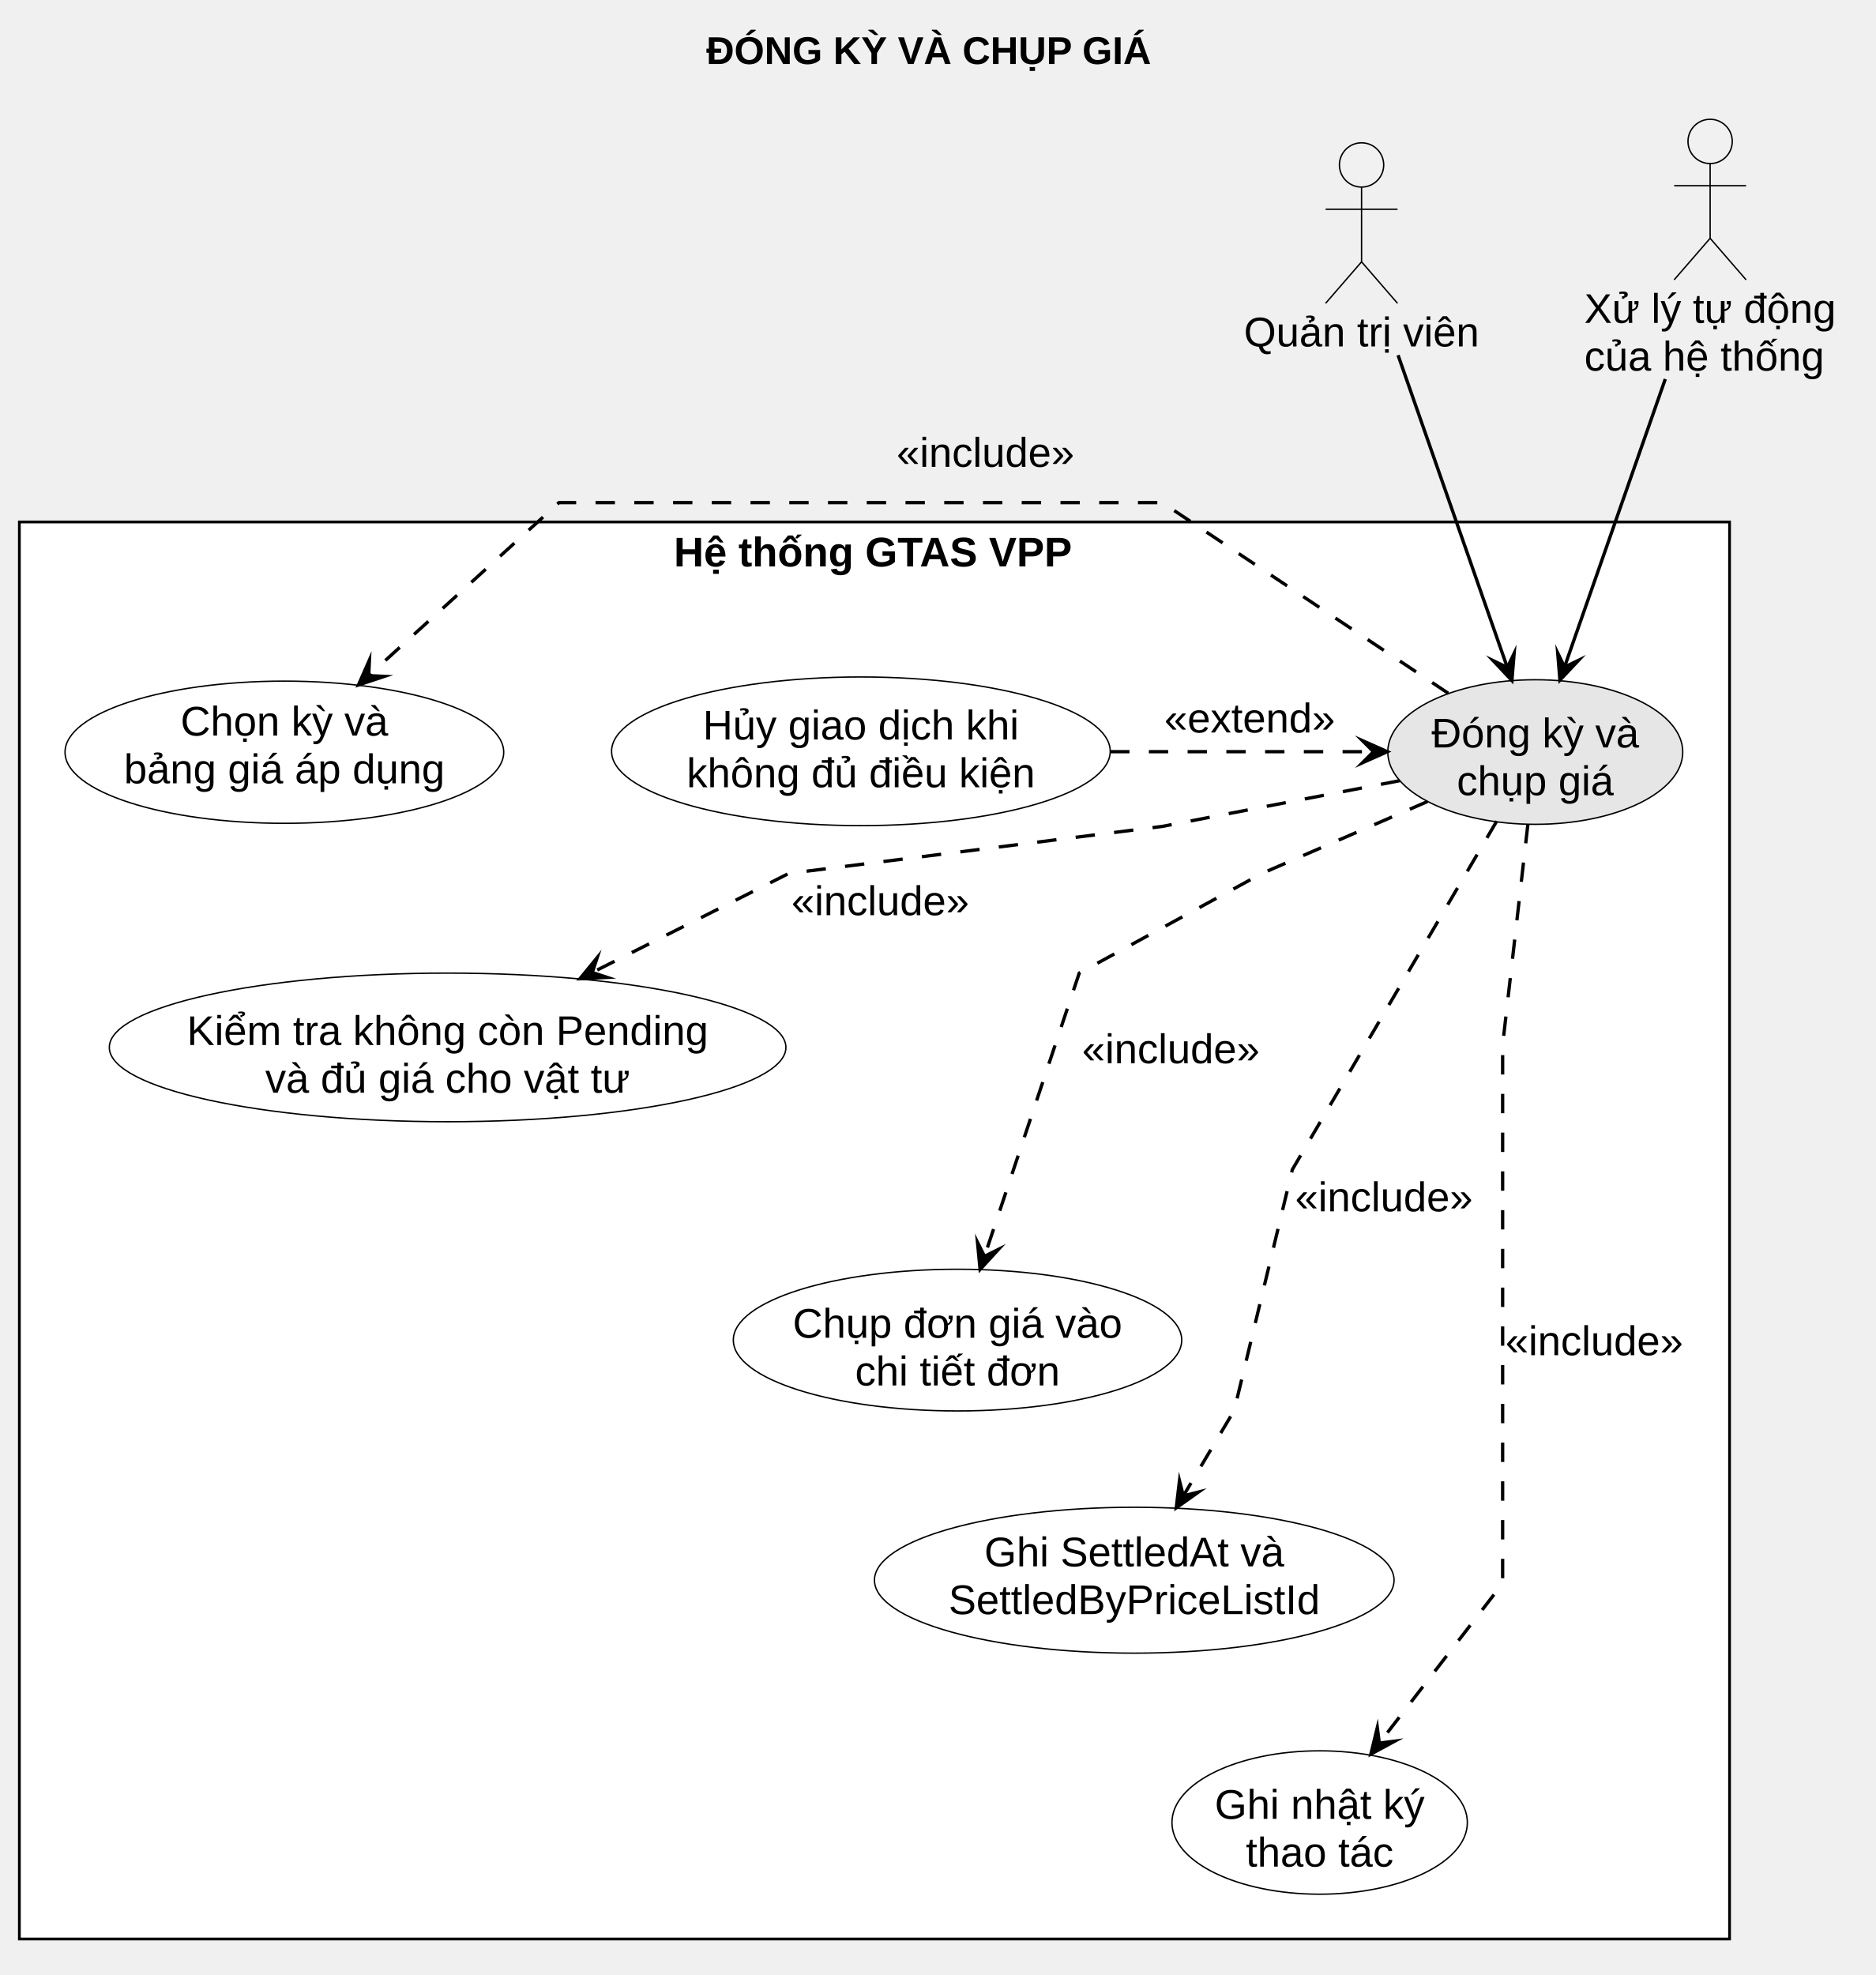
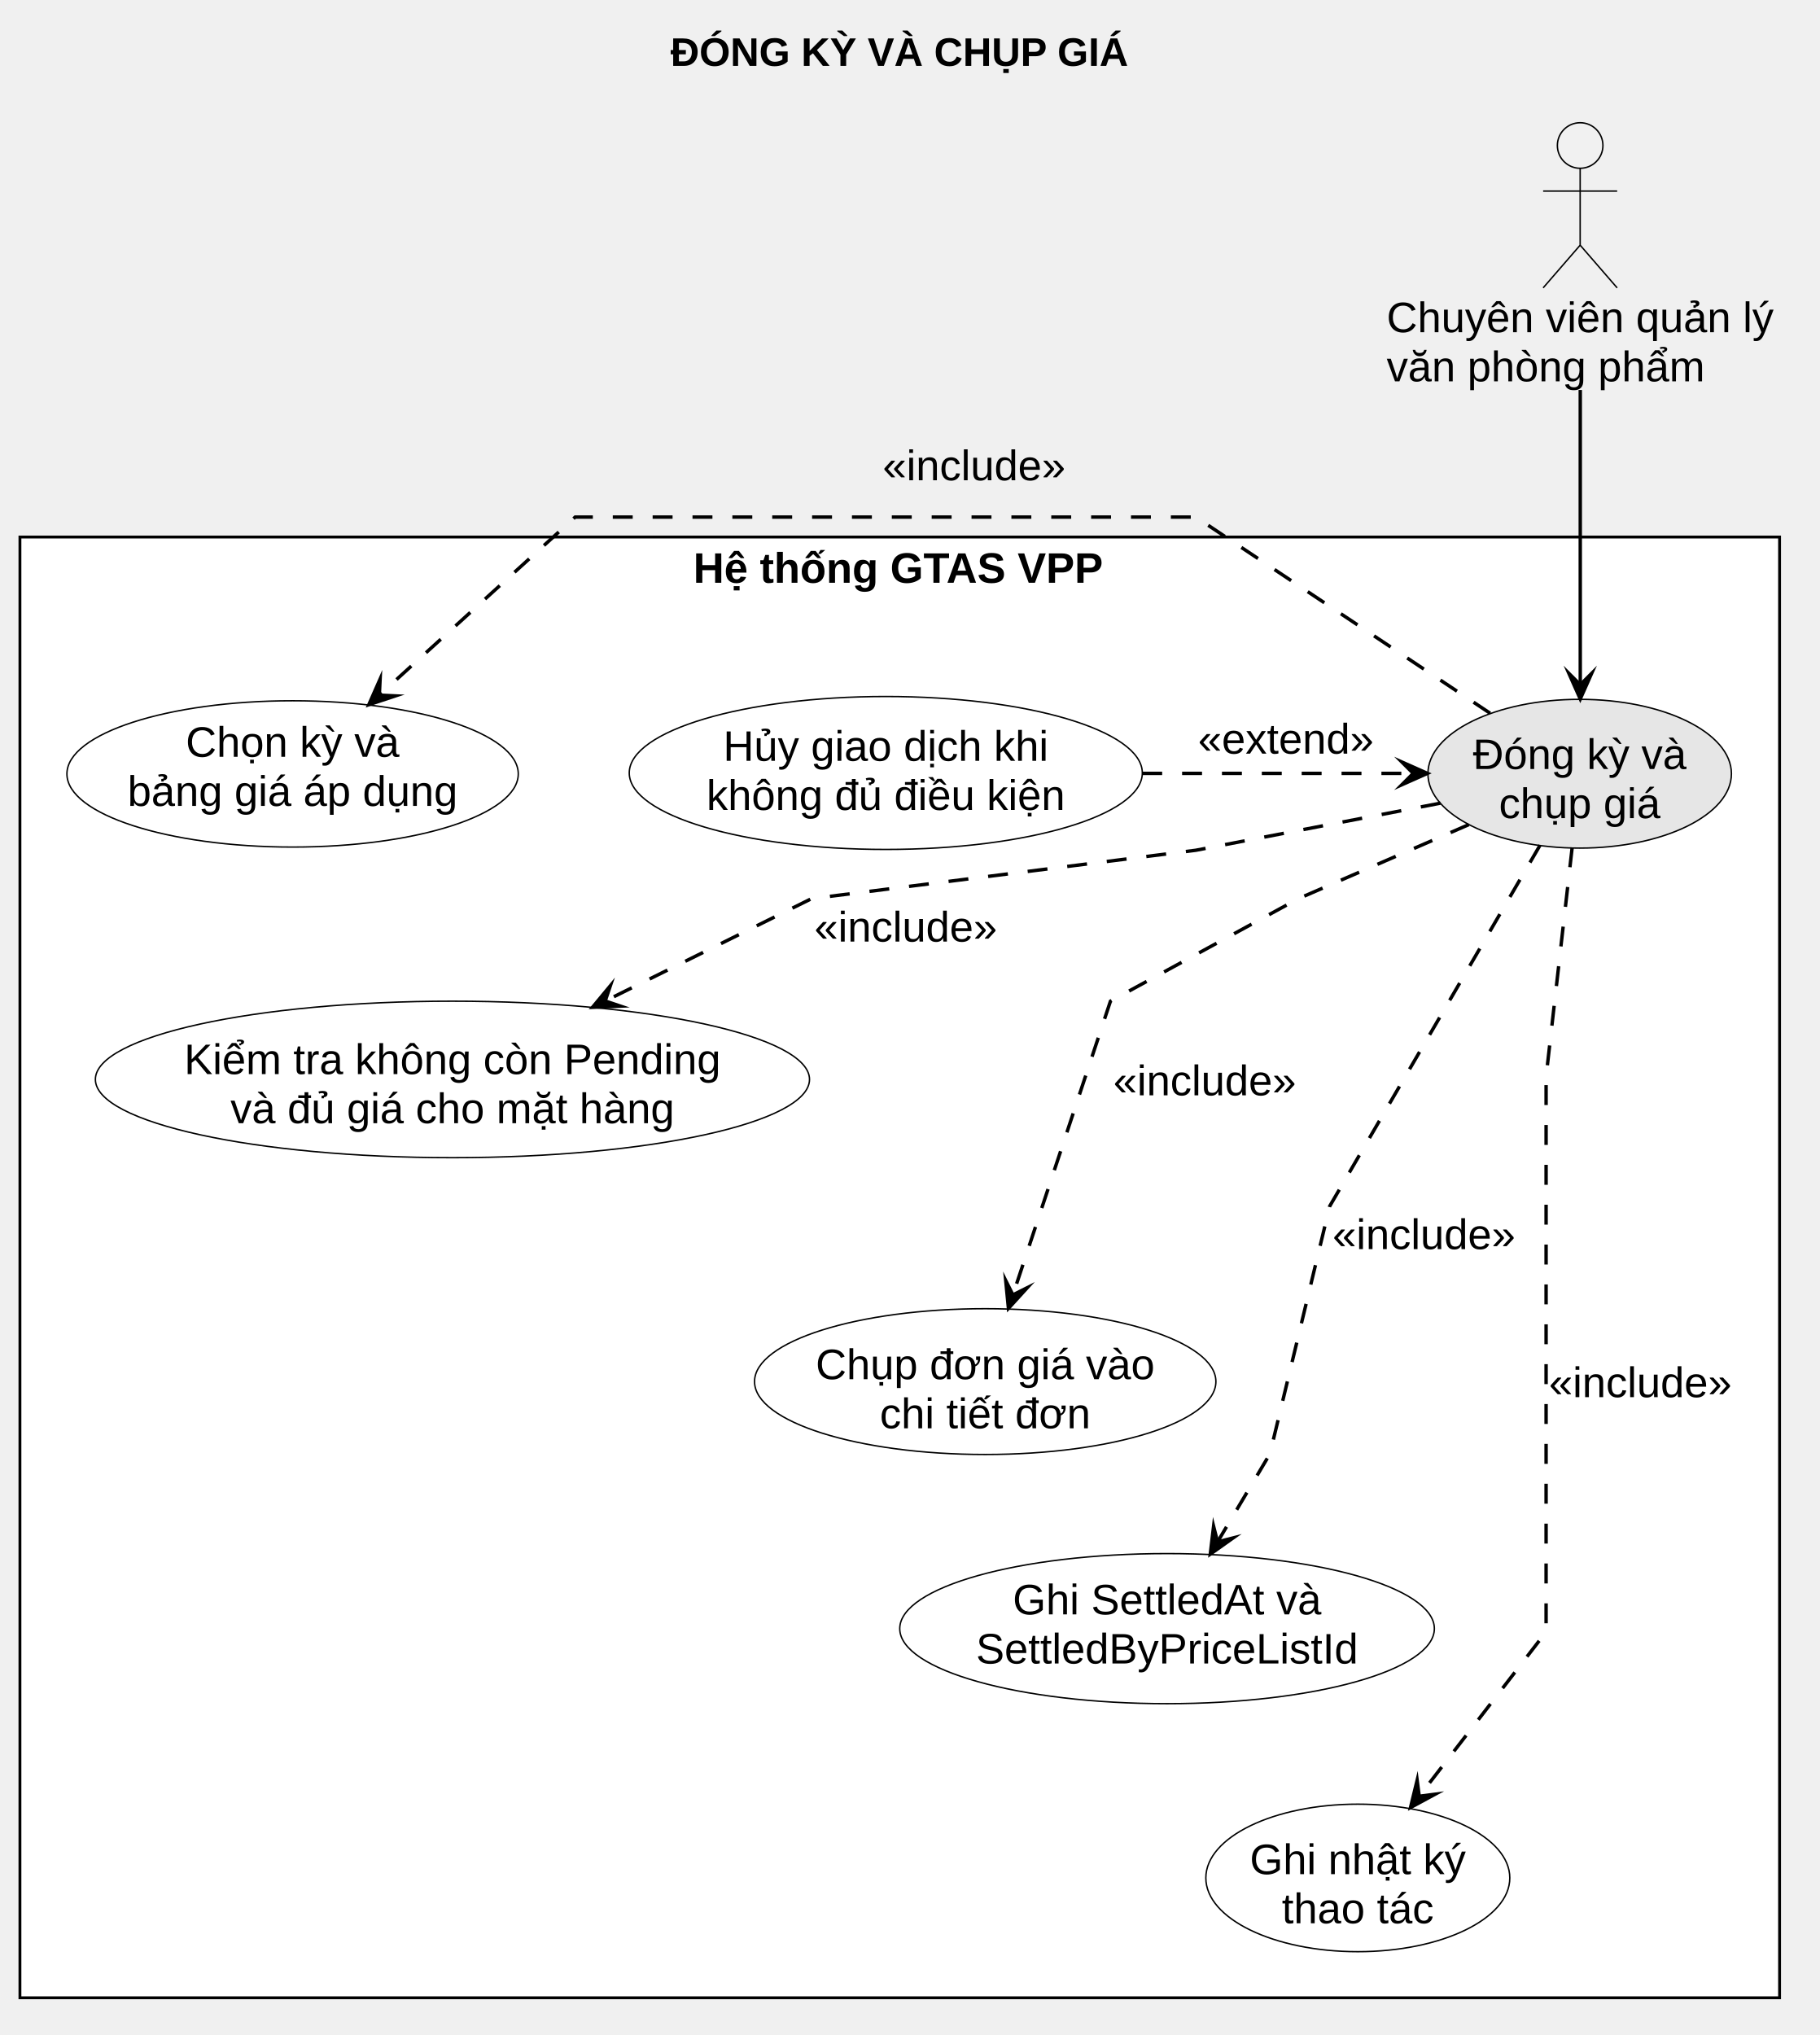
- <svg xmlns="http://www.w3.org/2000/svg" contentStyleType="text/css" data-diagram-type="DESCRIPTION" height="1338.75px" preserveAspectRatio="none" style="width:1271px;height:1338px;background:#FFFFFF;" version="1.1" viewBox="0 0 1271 1338" width="1271.25px" zoomAndPan="magnify">
+ <svg xmlns="http://www.w3.org/2000/svg" contentStyleType="text/css" data-diagram-type="DESCRIPTION" height="1340.625px" preserveAspectRatio="none" style="width:1198px;height:1340px;background:#FFFFFF;" version="1.1" viewBox="0 0 1198 1340" width="1198.125px" zoomAndPan="magnify">
  <defs />
  <g>
    <g class="title" data-source-line="2">
-       <text fill="#000000" font-family="Arial" font-size="26.25" font-weight="700" lengthAdjust="spacing" textLength="301.901" x="478.543" y="43.372">ĐÓNG KỲ VÀ CHỤP GIÁ</text>
+       <text fill="#000000" font-family="Arial" font-size="26.25" font-weight="700" lengthAdjust="spacing" textLength="301.901" x="441.55" y="43.372">ĐÓNG KỲ VÀ CHỤP GIÁ</text>
    </g>
-     <g class="cluster" data-qualified-name="H. th.ng GTAS VPP" data-source-line="7" id="ent0003">
-       <rect fill="#FFFFFF" height="960" style="stroke:#000000;stroke-width:1.875;" width="1158.75" x="13.125" y="353.622" />
+     <g class="cluster" data-qualified-name="H. th.ng GTAS VPP" data-source-line="6" id="ent0002">
+       <rect fill="#FFFFFF" height="961.875" style="stroke:#000000;stroke-width:1.875;" width="1158.75" x="13.125" y="353.622" />
      <text fill="#000000" font-family="Arial" font-size="28.125" font-weight="700" lengthAdjust="spacing" textLength="271.884" x="456.558" y="383.753">Hệ thống GTAS VPP</text>
    </g>
-     <g class="entity" data-qualified-name="H. th.ng GTAS VPP.Settle" data-source-line="8" id="ent0004">
+     <g class="entity" data-qualified-name="H. th.ng GTAS VPP.Settle" data-source-line="7" id="ent0003">
      <ellipse cx="1040.242" cy="509.477" fill="#E6E6E6" rx="99.929" ry="48.98" style="stroke:#000000;stroke-width:0.938;" />
      <text fill="#000000" font-family="Arial" font-size="28.125" lengthAdjust="spacing" textLength="140.694" x="969.895" y="506.382">Đóng kỳ và</text>
      <text fill="#000000" font-family="Arial" font-size="28.125" lengthAdjust="spacing" textLength="106.334" x="987.074" y="538.723">chụp giá</text>
    </g>
-     <g class="entity" data-qualified-name="H. th.ng GTAS VPP.Select" data-source-line="9" id="ent0005">
+     <g class="entity" data-qualified-name="H. th.ng GTAS VPP.Select" data-source-line="8" id="ent0004">
      <ellipse cx="192.677" cy="509.604" fill="#FFFFFF" rx="148.614" ry="48.169" style="stroke:#000000;stroke-width:0.938;" />
      <text fill="#000000" font-family="Arial" font-size="28.125" lengthAdjust="spacing" textLength="140.694" x="122.33" y="498.343">Chọn kỳ và</text>
      <text fill="#000000" font-family="Arial" font-size="28.125" lengthAdjust="spacing" textLength="217.392" x="83.981" y="530.684">bảng giá áp dụng</text>
    </g>
-     <g class="entity" data-qualified-name="H. th.ng GTAS VPP.Validate" data-source-line="10" id="ent0006">
-       <ellipse cx="303.284" cy="709.592" fill="#FFFFFF" rx="229.222" ry="50.344" style="stroke:#000000;stroke-width:0.938;" />
-       <text fill="#000000" font-family="Arial" font-size="28.125" lengthAdjust="spacing" textLength="353.348" x="126.61" y="707.961">Kiểm tra không còn Pending</text>
-       <text fill="#000000" font-family="Arial" font-size="28.125" lengthAdjust="spacing" textLength="247.096" x="179.736" y="740.302">và đủ giá cho vật tư</text>
+     <g class="entity" data-qualified-name="H. th.ng GTAS VPP.Validate" data-source-line="9" id="ent0005">
+       <ellipse cx="297.944" cy="710.774" fill="#FFFFFF" rx="235.131" ry="51.526" style="stroke:#000000;stroke-width:0.938;" />
+       <text fill="#000000" font-family="Arial" font-size="28.125" lengthAdjust="spacing" textLength="353.348" x="121.27" y="707.254">Kiểm tra không còn Pending</text>
+       <text fill="#000000" font-family="Arial" font-size="28.125" lengthAdjust="spacing" textLength="292.387" x="151.75" y="739.595">và đủ giá cho mặt hàng</text>
    </g>
-     <g class="entity" data-qualified-name="H. th.ng GTAS VPP.Snapshot" data-source-line="11" id="ent0007">
-       <ellipse cx="648.781" cy="907.873" fill="#FFFFFF" rx="151.906" ry="48" style="stroke:#000000;stroke-width:0.938;" />
-       <text fill="#000000" font-family="Arial" font-size="28.125" lengthAdjust="spacing" textLength="223.283" x="537.139" y="906.27">Chụp đơn giá vào</text>
-       <text fill="#000000" font-family="Arial" font-size="28.125" lengthAdjust="spacing" textLength="138.826" x="579.368" y="938.611">chi tiết đơn</text>
+     <g class="entity" data-qualified-name="H. th.ng GTAS VPP.Snapshot" data-source-line="10" id="ent0006">
+       <ellipse cx="648.781" cy="909.748" fill="#FFFFFF" rx="151.906" ry="48" style="stroke:#000000;stroke-width:0.938;" />
+       <text fill="#000000" font-family="Arial" font-size="28.125" lengthAdjust="spacing" textLength="223.283" x="537.139" y="908.145">Chụp đơn giá vào</text>
+       <text fill="#000000" font-family="Arial" font-size="28.125" lengthAdjust="spacing" textLength="138.826" x="579.368" y="940.486">chi tiết đơn</text>
    </g>
-     <g class="entity" data-qualified-name="H. th.ng GTAS VPP.Mark" data-source-line="12" id="ent0008">
-       <ellipse cx="768.527" cy="1070.541" fill="#FFFFFF" rx="176.027" ry="49.418" style="stroke:#000000;stroke-width:0.938;" />
-       <text fill="#000000" font-family="Arial" font-size="28.125" lengthAdjust="spacing" textLength="203.233" x="666.911" y="1061.165">Ghi SettledAt và</text>
-       <text fill="#000000" font-family="Arial" font-size="28.125" lengthAdjust="spacing" textLength="251.683" x="642.686" y="1093.506">SettledByPriceListId</text>
+     <g class="entity" data-qualified-name="H. th.ng GTAS VPP.Mark" data-source-line="11" id="ent0007">
+       <ellipse cx="768.527" cy="1072.416" fill="#FFFFFF" rx="176.027" ry="49.418" style="stroke:#000000;stroke-width:0.938;" />
+       <text fill="#000000" font-family="Arial" font-size="28.125" lengthAdjust="spacing" textLength="203.233" x="666.911" y="1063.04">Ghi SettledAt và</text>
+       <text fill="#000000" font-family="Arial" font-size="28.125" lengthAdjust="spacing" textLength="251.683" x="642.686" y="1095.381">SettledByPriceListId</text>
    </g>
-     <g class="entity" data-qualified-name="H. th.ng GTAS VPP.Log" data-source-line="13" id="ent0009">
-       <ellipse cx="894.142" cy="1234.694" fill="#FFFFFF" rx="100.079" ry="48.571" style="stroke:#000000;stroke-width:0.938;" />
-       <text fill="#000000" font-family="Arial" font-size="28.125" lengthAdjust="spacing" textLength="142.259" x="823.012" y="1232.216">Ghi nhật ký</text>
-       <text fill="#000000" font-family="Arial" font-size="28.125" lengthAdjust="spacing" textLength="100.072" x="844.106" y="1264.556">thao tác</text>
+     <g class="entity" data-qualified-name="H. th.ng GTAS VPP.Log" data-source-line="12" id="ent0008">
+       <ellipse cx="894.142" cy="1236.569" fill="#FFFFFF" rx="100.079" ry="48.571" style="stroke:#000000;stroke-width:0.938;" />
+       <text fill="#000000" font-family="Arial" font-size="28.125" lengthAdjust="spacing" textLength="142.259" x="823.012" y="1234.091">Ghi nhật ký</text>
+       <text fill="#000000" font-family="Arial" font-size="28.125" lengthAdjust="spacing" textLength="100.072" x="844.106" y="1266.431">thao tác</text>
    </g>
-     <g class="entity" data-qualified-name="H. th.ng GTAS VPP.Rollback" data-source-line="14" id="ent0010">
+     <g class="entity" data-qualified-name="H. th.ng GTAS VPP.Rollback" data-source-line="13" id="ent0009">
      <ellipse cx="583.307" cy="508.983" fill="#FFFFFF" rx="168.932" ry="50.36" style="stroke:#000000;stroke-width:0.938;" />
      <text fill="#000000" font-family="Arial" font-size="28.125" lengthAdjust="spacing" textLength="214.179" x="476.218" y="500.987">Hủy giao dịch khi</text>
      <text fill="#000000" font-family="Arial" font-size="28.125" lengthAdjust="spacing" textLength="236.124" x="465.246" y="533.328">không đủ điều kiện</text>
    </g>
-     <g class="entity" data-qualified-name="Admin" data-source-line="4" id="ent0001">
-       <ellipse cx="922.539" cy="111.747" fill="#F1F1F1" rx="15" ry="15" style="stroke:#000000;stroke-width:0.938;" />
-       <path d="M922.539,126.747 L922.539,177.372 M898.164,141.747 L946.914,141.747 M922.539,177.372 L898.164,205.497 M922.539,177.372 L946.914,205.497" fill="none" style="stroke:#000000;stroke-width:0.938;" />
-       <text fill="#000000" font-family="Arial" font-size="28.125" lengthAdjust="spacing" textLength="159.453" x="842.812" y="234.691">Quản trị viên</text>
+     <g class="entity" data-qualified-name="Procurement" data-source-line="4" id="ent0001">
+       <ellipse cx="1040.553" cy="95.81" fill="#F1F1F1" rx="15" ry="15" style="stroke:#000000;stroke-width:0.938;" />
+       <path d="M1040.553,110.81 L1040.553,161.435 M1016.178,125.81 L1064.928,125.81 M1040.553,161.435 L1016.178,189.56 M1040.553,161.435 L1064.928,189.56" fill="none" style="stroke:#000000;stroke-width:0.938;" />
+       <text fill="#000000" font-family="Arial" font-size="28.125" lengthAdjust="spacing" textLength="254.855" x="913.125" y="218.753">Chuyên viên quản lý</text>
+       <text fill="#000000" font-family="Arial" font-size="28.125" lengthAdjust="spacing" textLength="209.537" x="913.125" y="251.094">văn phòng phẩm</text>
    </g>
-     <g class="entity" data-qualified-name="Automation" data-source-line="5" id="ent0002">
-       <ellipse cx="1158.712" cy="95.81" fill="#F1F1F1" rx="15" ry="15" style="stroke:#000000;stroke-width:0.938;" />
-       <path d="M1158.712,110.81 L1158.712,161.435 M1134.337,125.81 L1183.087,125.81 M1158.712,161.435 L1134.337,189.56 M1158.712,161.435 L1183.087,189.56" fill="none" style="stroke:#000000;stroke-width:0.938;" />
-       <text fill="#000000" font-family="Arial" font-size="28.125" lengthAdjust="spacing" textLength="170.549" x="1073.438" y="218.753">Xử lý tự động</text>
-       <text fill="#000000" font-family="Arial" font-size="28.125" lengthAdjust="spacing" textLength="162.639" x="1073.438" y="251.094">của hệ thống</text>
-     </g>
-     <g class="link" data-entity-1="ent0004" data-entity-2="ent0005" data-link-type="dependency" data-source-line="17" id="lnk12">
+     <g class="link" data-entity-1="ent0003" data-entity-2="ent0004" data-link-type="dependency" data-source-line="16" id="lnk11">
      <path d="M981.281,469.685 C906.469,419.81 787.5,340.497 787.5,340.497 C787.5,340.497 378.75,340.497 378.75,340.497 C378.75,340.497 304.8,407.729 249.806,457.717" fill="none" id="Settle-to-Select" style="stroke:#000000;stroke-width:2.25;stroke-dasharray:13.125,13.125;" />
      <polygon fill="#000000" points="242.869,464.022,260.401,458.222,249.806,457.717,250.311,447.122,242.869,464.022" style="stroke:#000000;stroke-width:2.25;stroke-linejoin:miter;stroke-miterlimit:10;" />
-       <text fill="#000000" font-family="Arial" font-size="28.125" lengthAdjust="spacing" textLength="120.41" x="607.5" y="316.253">«include»</text>
+       <text fill="#000000" font-family="Arial" font-size="28.125" lengthAdjust="spacing" textLength="120.41" x="581.25" y="316.253">«include»</text>
    </g>
-     <g class="link" data-entity-1="ent0004" data-entity-2="ent0006" data-link-type="dependency" data-source-line="18" id="lnk13">
-       <path d="M948.525,528.86 C876.15,542.791 787.5,559.872 787.5,559.872 C787.5,559.872 534.375,591.747 534.375,591.747 C534.375,591.747 466.19,626.114 401.296,658.833" fill="none" id="Settle-to-Validate" style="stroke:#000000;stroke-width:2.25;stroke-dasharray:13.125,13.125;" />
-       <polygon fill="#000000" points="392.925,663.054,411.37,662.153,401.296,658.833,404.617,648.76,392.925,663.054" style="stroke:#000000;stroke-width:2.25;stroke-linejoin:miter;stroke-miterlimit:10;" />
+     <g class="link" data-entity-1="ent0003" data-entity-2="ent0005" data-link-type="dependency" data-source-line="17" id="lnk12">
+       <path d="M948.525,528.86 C876.15,542.791 787.5,559.872 787.5,559.872 C787.5,559.872 534.375,591.747 534.375,591.747 C534.375,591.747 464.867,626.224 398.548,659.13" fill="none" id="Settle-to-Validate" style="stroke:#000000;stroke-width:2.25;stroke-dasharray:13.125,13.125;" />
+       <polygon fill="#000000" points="390.15,663.297,408.6,662.515,398.548,659.13,401.933,649.078,390.15,663.297" style="stroke:#000000;stroke-width:2.25;stroke-linejoin:miter;stroke-miterlimit:10;" />
      <text fill="#000000" font-family="Arial" font-size="28.125" lengthAdjust="spacing" textLength="120.41" x="536.25" y="620.003">«include»</text>
    </g>
-     <g class="link" data-entity-1="ent0004" data-entity-2="ent0007" data-link-type="dependency" data-source-line="19" id="lnk14">
-       <path d="M967.256,542.979 C915.375,565.516 855,591.747 855,591.747 C855,591.747 731.25,659.247 731.25,659.247 C731.25,659.247 690.914,779.826 667.045,851.114" fill="none" id="Settle-to-Snapshot" style="stroke:#000000;stroke-width:2.25;stroke-dasharray:13.125,13.125;" />
-       <polygon fill="#000000" points="664.069,860.004,676.538,846.383,667.045,851.114,662.315,841.621,664.069,860.004" style="stroke:#000000;stroke-width:2.25;stroke-linejoin:miter;stroke-miterlimit:10;" />
-       <text fill="#000000" font-family="Arial" font-size="28.125" lengthAdjust="spacing" textLength="120.41" x="733.125" y="720.316">«include»</text>
+     <g class="link" data-entity-1="ent0003" data-entity-2="ent0006" data-link-type="dependency" data-source-line="18" id="lnk13">
+       <path d="M967.256,542.979 C915.375,565.516 855,591.747 855,591.747 C855,591.747 731.25,659.247 731.25,659.247 C731.25,659.247 690.893,780.794 667.024,852.644" fill="none" id="Settle-to-Snapshot" style="stroke:#000000;stroke-width:2.25;stroke-dasharray:13.125,13.125;" />
+       <polygon fill="#000000" points="664.069,861.541,676.506,847.891,667.024,852.644,662.271,843.162,664.069,861.541" style="stroke:#000000;stroke-width:2.25;stroke-linejoin:miter;stroke-miterlimit:10;" />
+       <text fill="#000000" font-family="Arial" font-size="28.125" lengthAdjust="spacing" textLength="120.41" x="733.125" y="721.253">«include»</text>
    </g>
-     <g class="link" data-entity-1="ent0004" data-entity-2="ent0008" data-link-type="dependency" data-source-line="20" id="lnk15">
-       <path d="M1014.112,556.31 C967.481,635.81 875.625,792.372 875.625,792.372 C875.625,792.372 836.25,955.497 836.25,955.497 C836.25,955.497 820.267,982.333 801.779,1013.421" fill="none" id="Settle-to-Mark" style="stroke:#000000;stroke-width:2.25;stroke-dasharray:13.125,13.125;" />
-       <polygon fill="#000000" points="796.987,1021.479,812.059,1010.808,801.779,1013.421,799.167,1003.141,796.987,1021.479" style="stroke:#000000;stroke-width:2.25;stroke-linejoin:miter;stroke-miterlimit:10;" />
-       <text fill="#000000" font-family="Arial" font-size="28.125" lengthAdjust="spacing" textLength="120.41" x="877.5" y="820.628">«include»</text>
+     <g class="link" data-entity-1="ent0003" data-entity-2="ent0007" data-link-type="dependency" data-source-line="19" id="lnk14">
+       <path d="M1014.112,556.61 C967.481,636.635 875.625,794.247 875.625,794.247 C875.625,794.247 836.25,957.372 836.25,957.372 C836.25,957.372 820.267,984.208 801.779,1015.296" fill="none" id="Settle-to-Mark" style="stroke:#000000;stroke-width:2.25;stroke-dasharray:13.125,13.125;" />
+       <polygon fill="#000000" points="796.987,1023.354,812.059,1012.683,801.779,1015.296,799.167,1005.016,796.987,1023.354" style="stroke:#000000;stroke-width:2.25;stroke-linejoin:miter;stroke-miterlimit:10;" />
+       <text fill="#000000" font-family="Arial" font-size="28.125" lengthAdjust="spacing" textLength="120.41" x="877.5" y="822.503">«include»</text>
    </g>
-     <g class="link" data-entity-1="ent0004" data-entity-2="ent0009" data-link-type="dependency" data-source-line="21" id="lnk16">
-       <path d="M1035.244,558.279 C1028.588,616.516 1018.125,707.997 1018.125,707.997 C1018.125,707.997 1018.125,707.997 1018.125,1072.685 C1018.125,1072.685 971.185,1133.476 934.566,1180.914" fill="none" id="Settle-to-Log" style="stroke:#000000;stroke-width:2.25;stroke-dasharray:13.125,13.125;" />
-       <polygon fill="#000000" points="928.837,1188.335,945.086,1179.56,934.566,1180.914,933.212,1170.394,928.837,1188.335" style="stroke:#000000;stroke-width:2.25;stroke-linejoin:miter;stroke-miterlimit:10;" />
-       <text fill="#000000" font-family="Arial" font-size="28.125" lengthAdjust="spacing" textLength="120.41" x="1020" y="918.128">«include»</text>
+     <g class="link" data-entity-1="ent0003" data-entity-2="ent0008" data-link-type="dependency" data-source-line="20" id="lnk15">
+       <path d="M1035.3,557.997 C1028.644,616.497 1018.125,708.935 1018.125,708.935 C1018.125,708.935 1018.125,708.935 1018.125,1074.56 C1018.125,1074.56 971.185,1135.351 934.566,1182.789" fill="none" id="Settle-to-Log" style="stroke:#000000;stroke-width:2.25;stroke-dasharray:13.125,13.125;" />
+       <polygon fill="#000000" points="928.837,1190.21,945.086,1181.435,934.566,1182.789,933.212,1172.269,928.837,1190.21" style="stroke:#000000;stroke-width:2.25;stroke-linejoin:miter;stroke-miterlimit:10;" />
+       <text fill="#000000" font-family="Arial" font-size="28.125" lengthAdjust="spacing" textLength="120.41" x="1020" y="920.003">«include»</text>
    </g>
-     <g class="link" data-entity-1="ent0010" data-entity-2="ent0004" data-link-type="dependency" data-source-line="22" id="lnk17">
+     <g class="link" data-entity-1="ent0009" data-entity-2="ent0003" data-link-type="dependency" data-source-line="21" id="lnk16">
      <path d="M752.175,509.247 C815.306,509.247 875.587,509.247 930.619,509.247" fill="none" id="Rollback-to-Settle" style="stroke:#000000;stroke-width:2.25;stroke-dasharray:13.125,13.125;" />
      <polygon fill="#000000" points="939.994,509.247,923.119,501.747,930.619,509.247,923.119,516.747,939.994,509.247" style="stroke:#000000;stroke-width:2.25;stroke-linejoin:miter;stroke-miterlimit:10;" />
      <text fill="#000000" font-family="Arial" font-size="28.125" lengthAdjust="spacing" textLength="115.727" x="788.906" y="496.253">«extend»</text>
    </g>
-     <g class="link" data-entity-1="ent0001" data-entity-2="ent0004" data-link-type="dependency" data-source-line="30" id="lnk22">
-       <path d="M947.269,240.616 C970.462,306.916 1001.377,395.268 1021.308,452.193" fill="none" id="Admin-to-Settle" style="stroke:#000000;stroke-width:2.25;" />
-       <polygon fill="#000000" points="1024.406,461.041,1025.908,442.636,1021.308,452.193,1011.751,447.593,1024.406,461.041" style="stroke:#000000;stroke-width:2.25;stroke-linejoin:miter;stroke-miterlimit:10;" />
-     </g>
-     <g class="link" data-entity-1="ent0002" data-entity-2="ent0004" data-link-type="dependency" data-source-line="31" id="lnk23">
-       <path d="M1128.338,256.779 C1105.575,321.822 1078.409,399.411 1060.034,451.911" fill="none" id="Automation-to-Settle" style="stroke:#000000;stroke-width:2.25;" />
-       <polygon fill="#000000" points="1056.938,460.76,1069.591,447.31,1060.034,451.911,1055.433,442.355,1056.938,460.76" style="stroke:#000000;stroke-width:2.25;stroke-linejoin:miter;stroke-miterlimit:10;" />
+     <g class="link" data-entity-1="ent0001" data-entity-2="ent0003" data-link-type="dependency" data-source-line="29" id="lnk21">
+       <path d="M1040.625,256.779 C1040.625,321.635 1040.625,398.36 1040.625,450.897" fill="none" id="Procurement-to-Settle" style="stroke:#000000;stroke-width:2.25;" />
+       <polygon fill="#000000" points="1040.625,460.272,1048.125,443.397,1040.625,450.897,1033.125,443.397,1040.625,460.272" style="stroke:#000000;stroke-width:2.25;stroke-linejoin:miter;stroke-miterlimit:10;" />
    </g>
  </g>
</svg>
